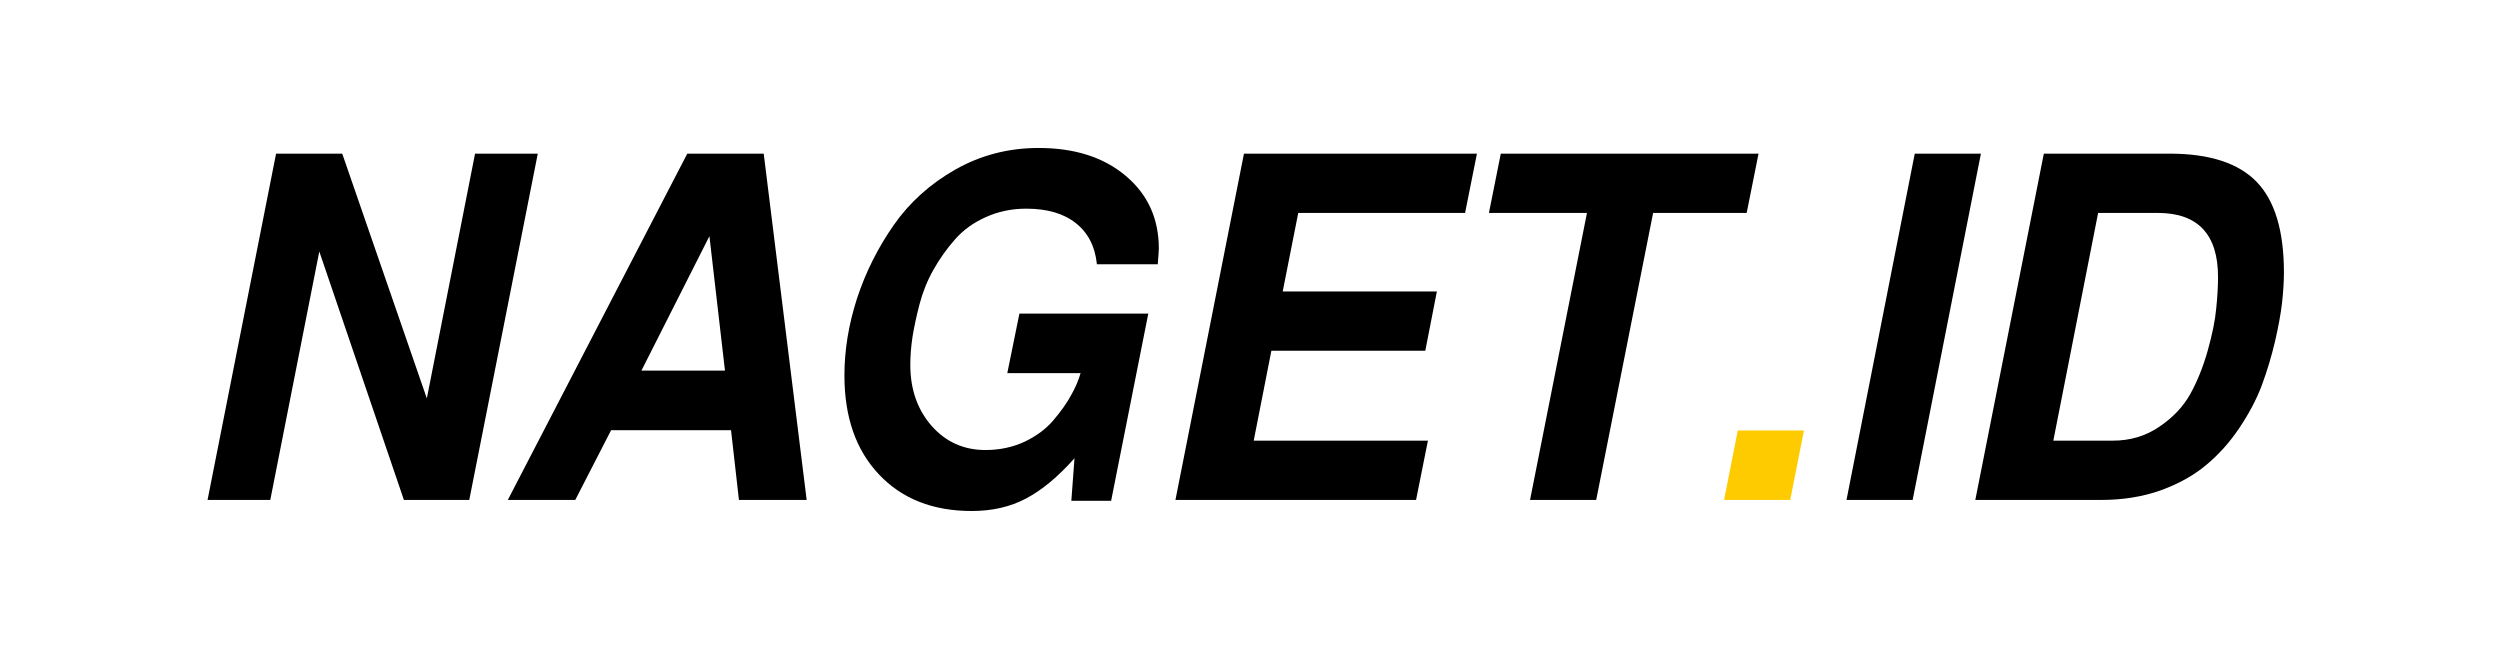
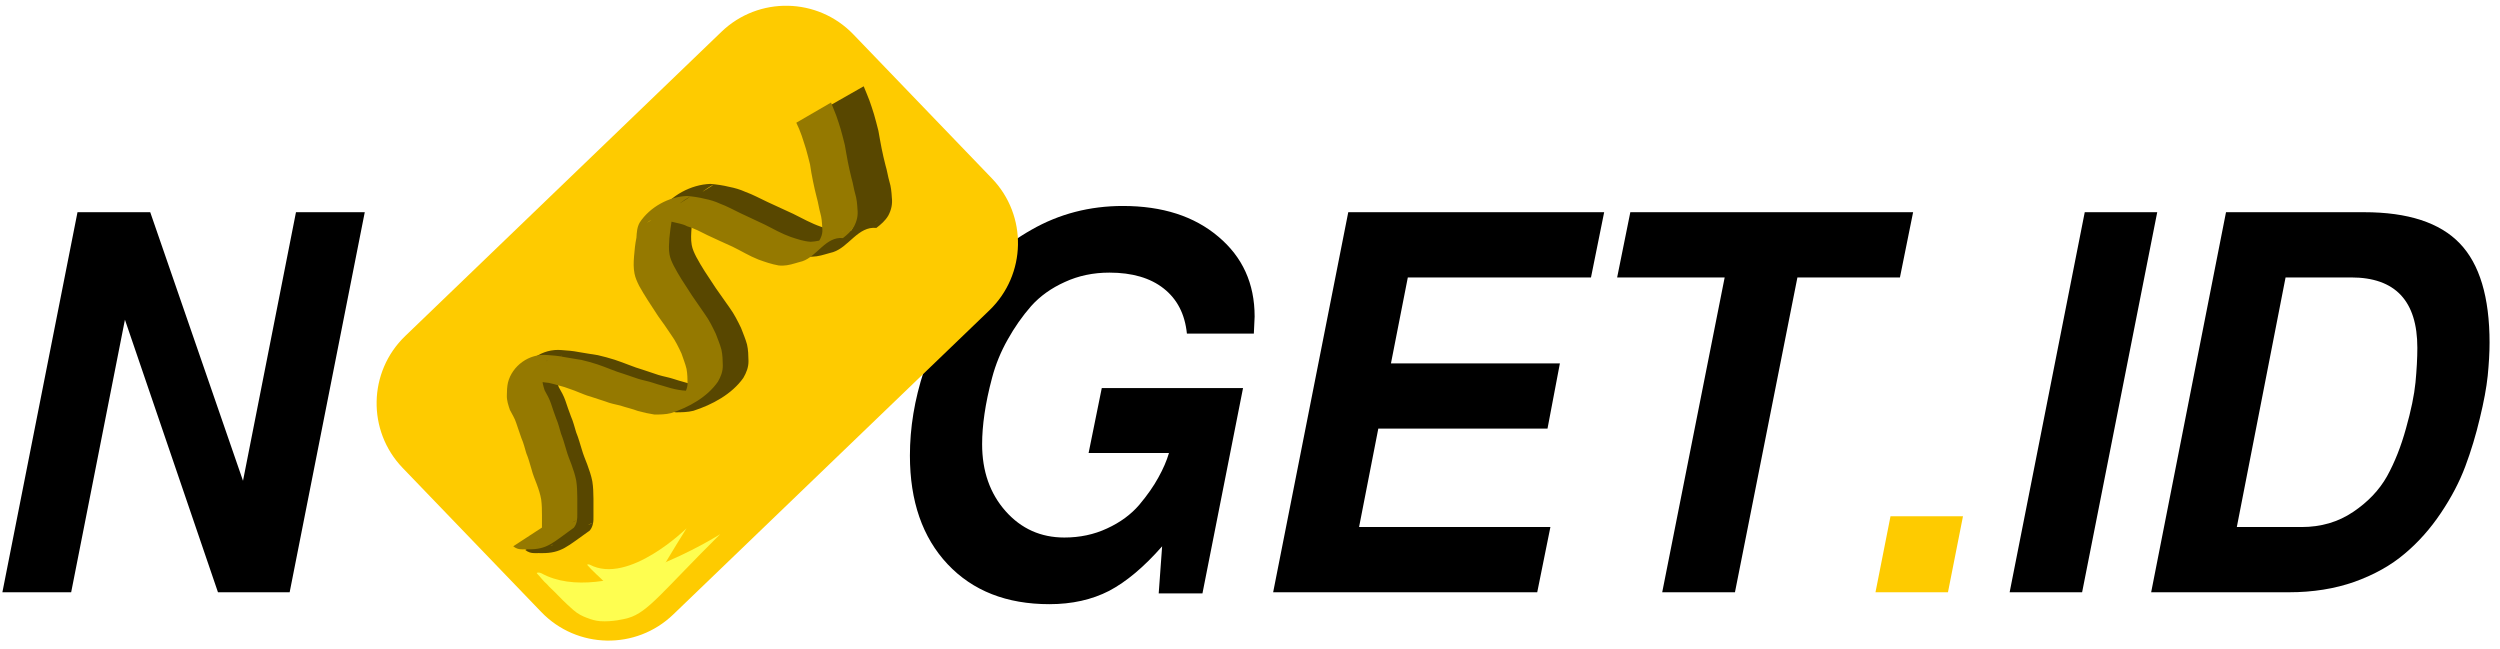
<svg xmlns="http://www.w3.org/2000/svg" width="540" height="140" viewBox="0 0 142.875 37.042" version="1.1" id="svg8">
  <defs id="defs2" />
  <g id="layer1" transform="translate(0,-259.9583)">
-     <text xml:space="preserve" style="font-style:normal;font-weight:normal;font-size:26.169px;line-height:1.25;font-family:sans-serif;letter-spacing:0px;word-spacing:0px;fill:#000000;fill-opacity:1;stroke:none;stroke-width:0.654" x="10.522" y="278.13" id="text962-5-3" transform="scale(0.9639642,1.037383)">
-       <tspan id="tspan960-3-6" x="10.522" y="278.13" style="font-style:italic;font-variant:normal;font-weight:600;font-stretch:normal;font-family:FreeSans;-inkscape-font-specification:'FreeSans Semi-Bold Italic';fill:#000000;fill-opacity:1;stroke-width:0.654">NAGET<tspan style="fill:#fecb00;fill-opacity:1" id="tspan823">.</tspan>ID</tspan>
+     <text xml:space="preserve" style="font-style:normal;font-weight:normal;font-size:28.724px;line-height:1.25;font-family:sans-serif;letter-spacing:0px;word-spacing:0px;fill:#000000;fill-opacity:1;stroke:none;stroke-width:0.718" x="-1.812" y="283.219" id="text962" transform="scale(0.9639642,1.037383)">
+       <tspan id="tspan960" x="-1.812" y="283.219" style="font-style:italic;font-variant:normal;font-weight:600;font-stretch:normal;font-family:FreeSans;-inkscape-font-specification:'FreeSans Semi-Bold Italic';fill:#000000;fill-opacity:1;stroke-width:0.718">N    GET<tspan style="fill:#fecb00;fill-opacity:1;stroke-width:0.718" id="tspan902">.</tspan>ID</tspan>
    </text>
+     <rect style="fill:#fecb00;fill-opacity:1;stroke:none;stroke-width:0.028" id="rect832" width="35.74" height="22.088" x="-182.185" y="217.234" ry="5.332" transform="rotate(-43.89165)" />
+     <path style="fill:#584700;fill-opacity:1;stroke:none;stroke-width:0.057" id="path906" d="m 49.359,264.889 c 0.108,0.268 0.224,0.533 0.326,0.804 0.094,0.264 0.182,0.528 0.264,0.797 0.091,0.313 0.172,0.629 0.252,0.945 0.061,0.33 0.113,0.66 0.18,0.989 0.066,0.328 0.141,0.655 0.224,0.978 0.096,0.307 0.134,0.626 0.225,0.934 0.092,0.293 0.12,0.599 0.138,0.904 0.045,0.377 -0.026,0.708 -0.203,1.04 -0.171,0.29 -0.418,0.503 -0.681,0.704 -1.039,-0.107 -1.569,1.083 -2.463,1.38 -0.152,0.051 -0.306,0.074 -0.457,0.127 -0.323,0.097 -0.662,0.167 -0.999,0.125 -0.421,-0.073 -0.832,-0.21 -1.234,-0.356 -0.545,-0.211 -1.046,-0.517 -1.573,-0.767 -0.501,-0.229 -1.01,-0.441 -1.508,-0.678 -0.408,-0.201 -0.811,-0.414 -1.25,-0.539 -0.281,-0.152 -0.597,-0.181 -0.9,-0.262 -0.349,-0.09 -0.708,-0.122 -1.067,-0.14 -0.135,0.021 -0.194,0.019 -0.318,0.084 -0.048,0.025 -0.181,0.119 -0.133,0.092 3.984,-2.241 2.29,-1.501 1.762,-0.953 -0.195,0.222 -0.242,0.498 -0.271,0.782 -0.061,0.373 -0.12,0.745 -0.152,1.122 -0.021,0.319 -0.047,0.639 0.01,0.955 0.042,0.241 0.149,0.465 0.259,0.682 0.146,0.279 0.312,0.547 0.478,0.815 0.213,0.324 0.428,0.647 0.64,0.972 0.26,0.376 0.529,0.744 0.789,1.12 0.26,0.356 0.458,0.754 0.651,1.149 0.117,0.314 0.255,0.622 0.343,0.947 0.072,0.311 0.079,0.631 0.085,0.948 0.004,0.357 -0.119,0.669 -0.297,0.971 -0.662,0.934 -1.784,1.53 -2.851,1.875 -0.328,0.083 -0.668,0.085 -1.005,0.088 -0.34,-0.055 -0.674,-0.12 -1.006,-0.211 -0.353,-0.133 -0.721,-0.207 -1.078,-0.326 -0.307,-0.074 -0.614,-0.127 -0.909,-0.245 -0.303,-0.087 -0.597,-0.201 -0.899,-0.29 -0.269,-0.066 -0.525,-0.183 -0.784,-0.28 -0.264,-0.115 -0.544,-0.19 -0.812,-0.292 -0.315,-0.083 -0.627,-0.182 -0.947,-0.248 -0.374,-0.035 -0.739,-0.107 -1.109,-0.173 -0.309,-0.052 -0.623,-0.066 -0.936,-0.07 -0.777,0.416 0.27,-0.144 1.965,-1.094 0.021,-0.012 -0.048,0.011 -0.065,0.027 -0.062,0.058 -0.11,0.181 -0.147,0.257 -0.084,0.228 -0.098,0.473 -0.109,0.714 -0.02,0.27 0.059,0.53 0.142,0.783 0.147,0.256 0.29,0.506 0.385,0.787 0.093,0.303 0.21,0.597 0.316,0.895 0.129,0.293 0.204,0.603 0.297,0.909 0.131,0.318 0.22,0.65 0.322,0.978 0.083,0.293 0.202,0.574 0.311,0.858 0.116,0.316 0.226,0.63 0.29,0.961 0.055,0.331 0.061,0.667 0.066,1.002 0.002,0.329 5.16e-4,0.658 0,0.986 0.01,0.297 -0.017,0.589 -0.208,0.825 -1.294,0.91 -1.616,1.301 -2.754,1.294 -0.23,-0.014 -0.471,0.032 -0.691,-0.044 -0.096,-0.036 -0.167,-0.072 -0.246,-0.138 0,0 2.054,-1.315 2.054,-1.315 v 0 c 0.062,0.025 0.123,0.053 0.19,0.063 0.217,0.005 0.435,0.005 0.653,5e-5 0.925,-0.063 2.103,-1.075 -1.462,1.034 0.295,-0.105 0.314,-0.338 0.313,-0.625 5.17e-4,-0.328 0.002,-0.656 0.001,-0.984 -0.002,-0.322 -0.003,-0.646 -0.046,-0.965 -0.053,-0.319 -0.157,-0.618 -0.271,-0.919 -0.112,-0.289 -0.237,-0.575 -0.315,-0.875 -0.101,-0.329 -0.188,-0.662 -0.324,-0.979 -0.092,-0.302 -0.166,-0.61 -0.298,-0.898 -0.1,-0.302 -0.215,-0.598 -0.314,-0.9 -0.09,-0.284 -0.252,-0.522 -0.387,-0.785 -0.094,-0.276 -0.194,-0.56 -0.184,-0.857 0.003,-0.261 0.009,-0.523 0.069,-0.779 0.252,-0.98 1.276,-1.751 2.418,-1.637 0.315,0.023 0.631,0.045 0.941,0.108 0.369,0.072 0.742,0.115 1.112,0.181 0.326,0.078 0.652,0.161 0.971,0.265 0.278,0.086 0.543,0.2 0.817,0.298 0.256,0.098 0.515,0.194 0.779,0.269 0.298,0.104 0.599,0.198 0.898,0.3 0.3,0.092 0.611,0.139 0.908,0.241 0.351,0.119 0.714,0.201 1.067,0.314 0.316,0.081 0.642,0.142 0.968,0.155 0.322,-0.012 0.65,-0.028 0.95,-0.159 0.788,-0.411 0.341,-0.181 -1.763,1.043 -0.05,0.029 0.1,-0.059 0.147,-0.094 0.019,-0.014 0.237,-0.204 0.257,-0.225 0.038,-0.041 0.07,-0.088 0.105,-0.132 0.183,-0.261 0.339,-0.515 0.357,-0.843 -0.004,-0.299 -0.006,-0.601 -0.062,-0.896 -0.074,-0.313 -0.205,-0.609 -0.305,-0.914 -0.181,-0.388 -0.374,-0.774 -0.629,-1.119 -0.258,-0.379 -0.521,-0.755 -0.796,-1.121 -0.214,-0.326 -0.428,-0.651 -0.646,-0.974 -0.173,-0.272 -0.347,-0.544 -0.504,-0.826 -0.12,-0.237 -0.237,-0.482 -0.287,-0.744 -0.067,-0.338 -0.055,-0.675 -0.028,-1.018 0.029,-0.375 0.069,-0.751 0.146,-1.12 0.019,-0.315 0.037,-0.631 0.204,-0.909 0.617,-0.921 1.778,-1.543 2.878,-1.579 0.367,0.03 0.731,0.083 1.089,0.172 0.313,0.061 0.615,0.149 0.906,0.282 0.434,0.156 0.838,0.378 1.255,0.574 0.496,0.234 0.999,0.455 1.495,0.689 0.517,0.258 1.025,0.543 1.573,0.732 0.395,0.128 0.795,0.265 1.213,0.286 0.325,-0.017 0.641,-0.086 0.949,-0.192 0.914,-0.256 2.37,-1.264 -1.245,0.854 0.281,-0.163 0.528,-0.361 0.736,-0.613 0.196,-0.286 0.305,-0.552 0.256,-0.906 -0.013,-0.287 -0.032,-0.575 -0.115,-0.852 -0.09,-0.311 -0.128,-0.631 -0.22,-0.942 -0.093,-0.326 -0.158,-0.662 -0.232,-0.992 -0.064,-0.326 -0.131,-0.65 -0.175,-0.98 -0.075,-0.311 -0.163,-0.619 -0.249,-0.927 -0.09,-0.262 -0.165,-0.529 -0.26,-0.789 -0.094,-0.263 -0.203,-0.523 -0.327,-0.772 0,0 2.117,-1.205 2.117,-1.205 z" />
+     <path style="fill:#957900;fill-opacity:1;stroke:none;stroke-width:0.054" id="path906-6" d="m 47.494,265.819 c 0.101,0.257 0.21,0.51 0.306,0.769 0.088,0.253 0.171,0.506 0.248,0.763 0.086,0.299 0.161,0.602 0.236,0.904 0.058,0.316 0.106,0.632 0.169,0.947 0.062,0.314 0.132,0.626 0.21,0.936 0.09,0.294 0.126,0.599 0.211,0.894 0.087,0.281 0.113,0.573 0.129,0.865 0.043,0.361 -0.024,0.677 -0.19,0.995 -0.161,0.278 -0.393,0.481 -0.64,0.674 -0.975,-0.102 -1.473,1.036 -2.312,1.321 -0.143,0.048 -0.287,0.071 -0.429,0.121 -0.304,0.093 -0.621,0.16 -0.938,0.12 -0.396,-0.07 -0.781,-0.201 -1.159,-0.34 -0.512,-0.202 -0.982,-0.495 -1.477,-0.734 -0.471,-0.219 -0.948,-0.422 -1.416,-0.649 -0.383,-0.192 -0.762,-0.397 -1.174,-0.516 -0.264,-0.145 -0.561,-0.173 -0.845,-0.251 -0.328,-0.087 -0.665,-0.117 -1.002,-0.134 -0.127,0.02 -0.182,0.019 -0.299,0.08 -0.045,0.024 -0.169,0.114 -0.125,0.088 3.741,-2.145 2.15,-1.437 1.654,-0.912 -0.183,0.213 -0.227,0.476 -0.255,0.748 -0.057,0.357 -0.113,0.713 -0.143,1.074 -0.019,0.306 -0.044,0.611 0.009,0.914 0.039,0.231 0.14,0.445 0.243,0.653 0.137,0.267 0.293,0.524 0.449,0.78 0.2,0.31 0.402,0.619 0.601,0.93 0.244,0.36 0.497,0.712 0.74,1.072 0.244,0.34 0.43,0.722 0.611,1.1 0.11,0.301 0.24,0.596 0.322,0.906 0.068,0.297 0.074,0.604 0.08,0.907 0.004,0.342 -0.112,0.64 -0.279,0.929 -0.622,0.894 -1.675,1.464 -2.676,1.794 -0.308,0.08 -0.628,0.081 -0.943,0.084 -0.319,-0.052 -0.633,-0.115 -0.944,-0.202 -0.332,-0.127 -0.677,-0.198 -1.012,-0.312 -0.288,-0.071 -0.576,-0.121 -0.853,-0.234 -0.285,-0.083 -0.56,-0.192 -0.844,-0.277 -0.253,-0.063 -0.492,-0.175 -0.737,-0.268 -0.248,-0.11 -0.51,-0.181 -0.763,-0.279 -0.296,-0.08 -0.589,-0.174 -0.889,-0.238 -0.351,-0.033 -0.694,-0.103 -1.041,-0.166 -0.29,-0.049 -0.585,-0.063 -0.878,-0.067 -0.73,0.398 0.254,-0.138 1.845,-1.047 0.019,-0.011 -0.045,0.011 -0.061,0.026 -0.059,0.056 -0.104,0.173 -0.138,0.246 -0.079,0.218 -0.092,0.453 -0.102,0.683 -0.019,0.258 0.056,0.507 0.133,0.75 0.138,0.245 0.272,0.485 0.362,0.753 0.088,0.29 0.198,0.571 0.297,0.857 0.121,0.28 0.192,0.577 0.279,0.87 0.123,0.305 0.206,0.622 0.302,0.936 0.078,0.28 0.189,0.55 0.292,0.821 0.109,0.302 0.212,0.603 0.272,0.919 0.052,0.317 0.057,0.638 0.062,0.959 0.002,0.315 5.14e-4,0.629 0,0.944 0.009,0.284 -0.016,0.563 -0.195,0.79 -1.215,0.871 -1.517,1.245 -2.586,1.238 -0.216,-0.013 -0.442,0.03 -0.648,-0.042 -0.09,-0.035 -0.157,-0.069 -0.231,-0.132 0,0 1.928,-1.258 1.928,-1.258 v 0 c 0.058,0.024 0.116,0.051 0.178,0.061 0.204,0.005 0.408,0.005 0.613,2e-5 0.869,-0.06 1.974,-1.029 -1.373,0.99 0.277,-0.101 0.295,-0.323 0.294,-0.598 5.13e-4,-0.314 0.002,-0.628 0.001,-0.942 -0.002,-0.308 -0.003,-0.618 -0.044,-0.924 -0.05,-0.305 -0.147,-0.591 -0.254,-0.88 -0.105,-0.276 -0.222,-0.55 -0.295,-0.837 -0.095,-0.315 -0.176,-0.634 -0.304,-0.937 -0.086,-0.289 -0.156,-0.584 -0.279,-0.859 -0.094,-0.289 -0.202,-0.572 -0.295,-0.862 -0.084,-0.272 -0.237,-0.499 -0.363,-0.751 -0.088,-0.265 -0.182,-0.536 -0.173,-0.82 0.003,-0.25 0.009,-0.5 0.065,-0.745 0.237,-0.938 1.198,-1.676 2.27,-1.567 0.296,0.022 0.593,0.043 0.884,0.104 0.347,0.069 0.696,0.11 1.044,0.174 0.306,0.074 0.613,0.154 0.912,0.254 0.261,0.082 0.51,0.191 0.767,0.285 0.241,0.094 0.483,0.186 0.731,0.257 0.28,0.099 0.562,0.189 0.843,0.287 0.282,0.088 0.573,0.133 0.852,0.23 0.33,0.114 0.67,0.192 1.002,0.301 0.297,0.077 0.603,0.136 0.909,0.148 0.303,-0.011 0.61,-0.026 0.892,-0.152 0.74,-0.394 0.32,-0.173 -1.655,0.998 -0.047,0.028 0.094,-0.057 0.138,-0.09 0.018,-0.014 0.223,-0.196 0.241,-0.216 0.036,-0.039 0.065,-0.084 0.098,-0.126 0.172,-0.25 0.318,-0.492 0.335,-0.806 -0.004,-0.287 -0.006,-0.575 -0.059,-0.858 -0.07,-0.3 -0.192,-0.583 -0.287,-0.875 -0.17,-0.371 -0.351,-0.741 -0.591,-1.071 -0.242,-0.363 -0.489,-0.722 -0.748,-1.073 -0.201,-0.312 -0.402,-0.623 -0.606,-0.932 -0.163,-0.261 -0.326,-0.521 -0.473,-0.79 -0.113,-0.227 -0.222,-0.461 -0.269,-0.712 -0.063,-0.323 -0.052,-0.646 -0.026,-0.975 0.027,-0.359 0.065,-0.719 0.137,-1.072 0.018,-0.302 0.035,-0.604 0.191,-0.87 0.579,-0.881 1.669,-1.477 2.702,-1.511 0.345,0.029 0.687,0.079 1.023,0.164 0.294,0.058 0.577,0.143 0.851,0.27 0.407,0.15 0.787,0.362 1.178,0.549 0.466,0.224 0.938,0.436 1.404,0.659 0.486,0.247 0.962,0.52 1.477,0.701 0.371,0.123 0.746,0.253 1.139,0.274 0.305,-0.016 0.602,-0.083 0.891,-0.184 0.858,-0.245 2.225,-1.21 -1.169,0.817 0.264,-0.156 0.495,-0.346 0.691,-0.586 0.184,-0.274 0.287,-0.529 0.24,-0.867 -0.012,-0.275 -0.03,-0.551 -0.108,-0.815 -0.085,-0.298 -0.12,-0.604 -0.207,-0.901 -0.087,-0.312 -0.148,-0.634 -0.218,-0.95 -0.06,-0.312 -0.123,-0.622 -0.164,-0.938 -0.071,-0.298 -0.153,-0.592 -0.233,-0.887 -0.085,-0.25 -0.155,-0.506 -0.244,-0.755 -0.088,-0.251 -0.191,-0.5 -0.307,-0.739 0,0 1.988,-1.154 1.988,-1.154 z" />
+     <path style="fill:#fefe50;fill-opacity:1;stroke:none;stroke-width:0.036px;stroke-linecap:butt;stroke-linejoin:miter;stroke-opacity:1" d="m 41.16,290.485 c -3.309,3.286 -4.124,4.465 -5.25,4.789 -0.238,0.069 -0.911,0.231 -1.609,0.185 -0.257,-0.017 -0.502,-0.092 -0.759,-0.19 -0.246,-0.094 -0.502,-0.207 -0.782,-0.454 -0.484,-0.426 -0.756,-0.712 -1.093,-1.057 -0.169,-0.173 -0.25,-0.223 -0.379,-0.381 -0.053,-0.066 -0.167,-0.146 -0.232,-0.231 -0.013,-0.017 -0.063,-0.069 -0.063,-0.069 -0.026,-0.026 -0.043,-0.051 -0.064,-0.073 -0.039,-0.039 -0.058,-0.072 -0.088,-0.105 -0.093,-0.102 -0.166,-0.17 -0.164,-0.195 0.002,-0.023 0.16,-0.041 0.26,0.015 3.589,1.989 10.223,-2.234 10.223,-2.234 z" id="path939" />
+     <path style="fill:#fefe50;fill-opacity:1;stroke:none;stroke-width:0.022px;stroke-linecap:butt;stroke-linejoin:miter;stroke-opacity:1" d="m 39.235,290.152 c -1.533,2.434 -1.873,3.288 -2.474,3.57 -0.127,0.06 -0.489,0.207 -0.887,0.212 -0.147,9.9e-4 -0.292,-0.036 -0.446,-0.09 -0.148,-0.052 -0.304,-0.116 -0.486,-0.27 -0.315,-0.267 -0.497,-0.449 -0.722,-0.668 -0.112,-0.11 -0.163,-0.14 -0.251,-0.242 -0.037,-0.042 -0.109,-0.091 -0.154,-0.146 -0.009,-0.011 -0.042,-0.044 -0.042,-0.044 -0.017,-0.017 -0.029,-0.033 -0.043,-0.047 -0.026,-0.025 -0.04,-0.046 -0.06,-0.067 -0.062,-0.066 -0.11,-0.108 -0.112,-0.126 -0.001,-0.016 0.086,-0.037 0.148,-0.004 2.22,1.176 5.53,-2.079 5.53,-2.079 z" id="path939-7" />
  </g>
</svg>
